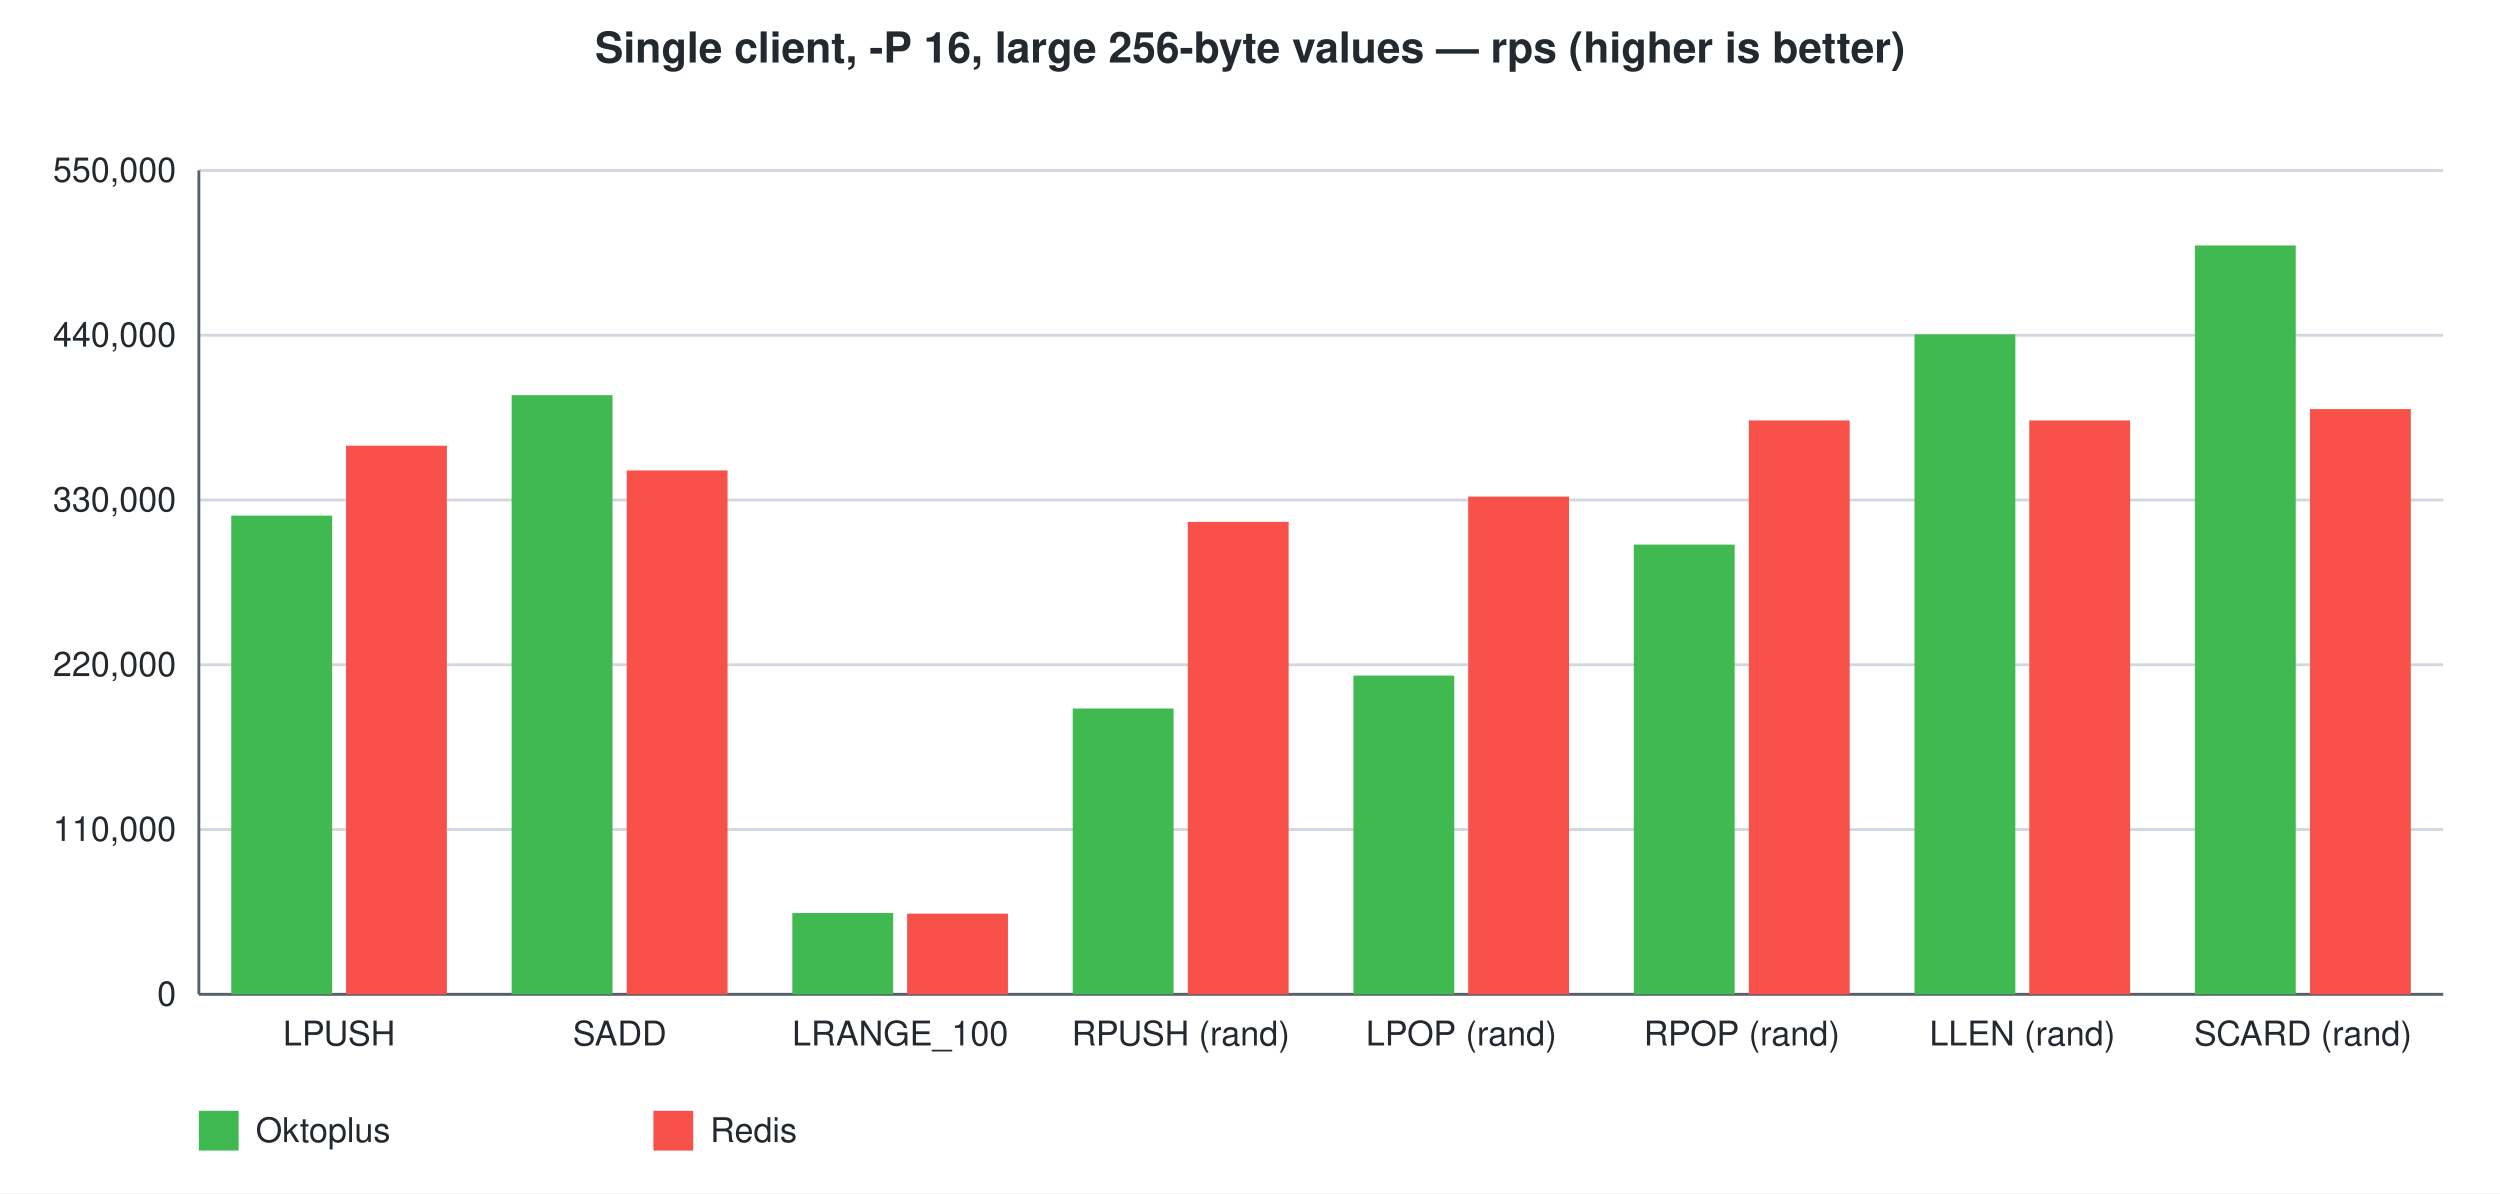
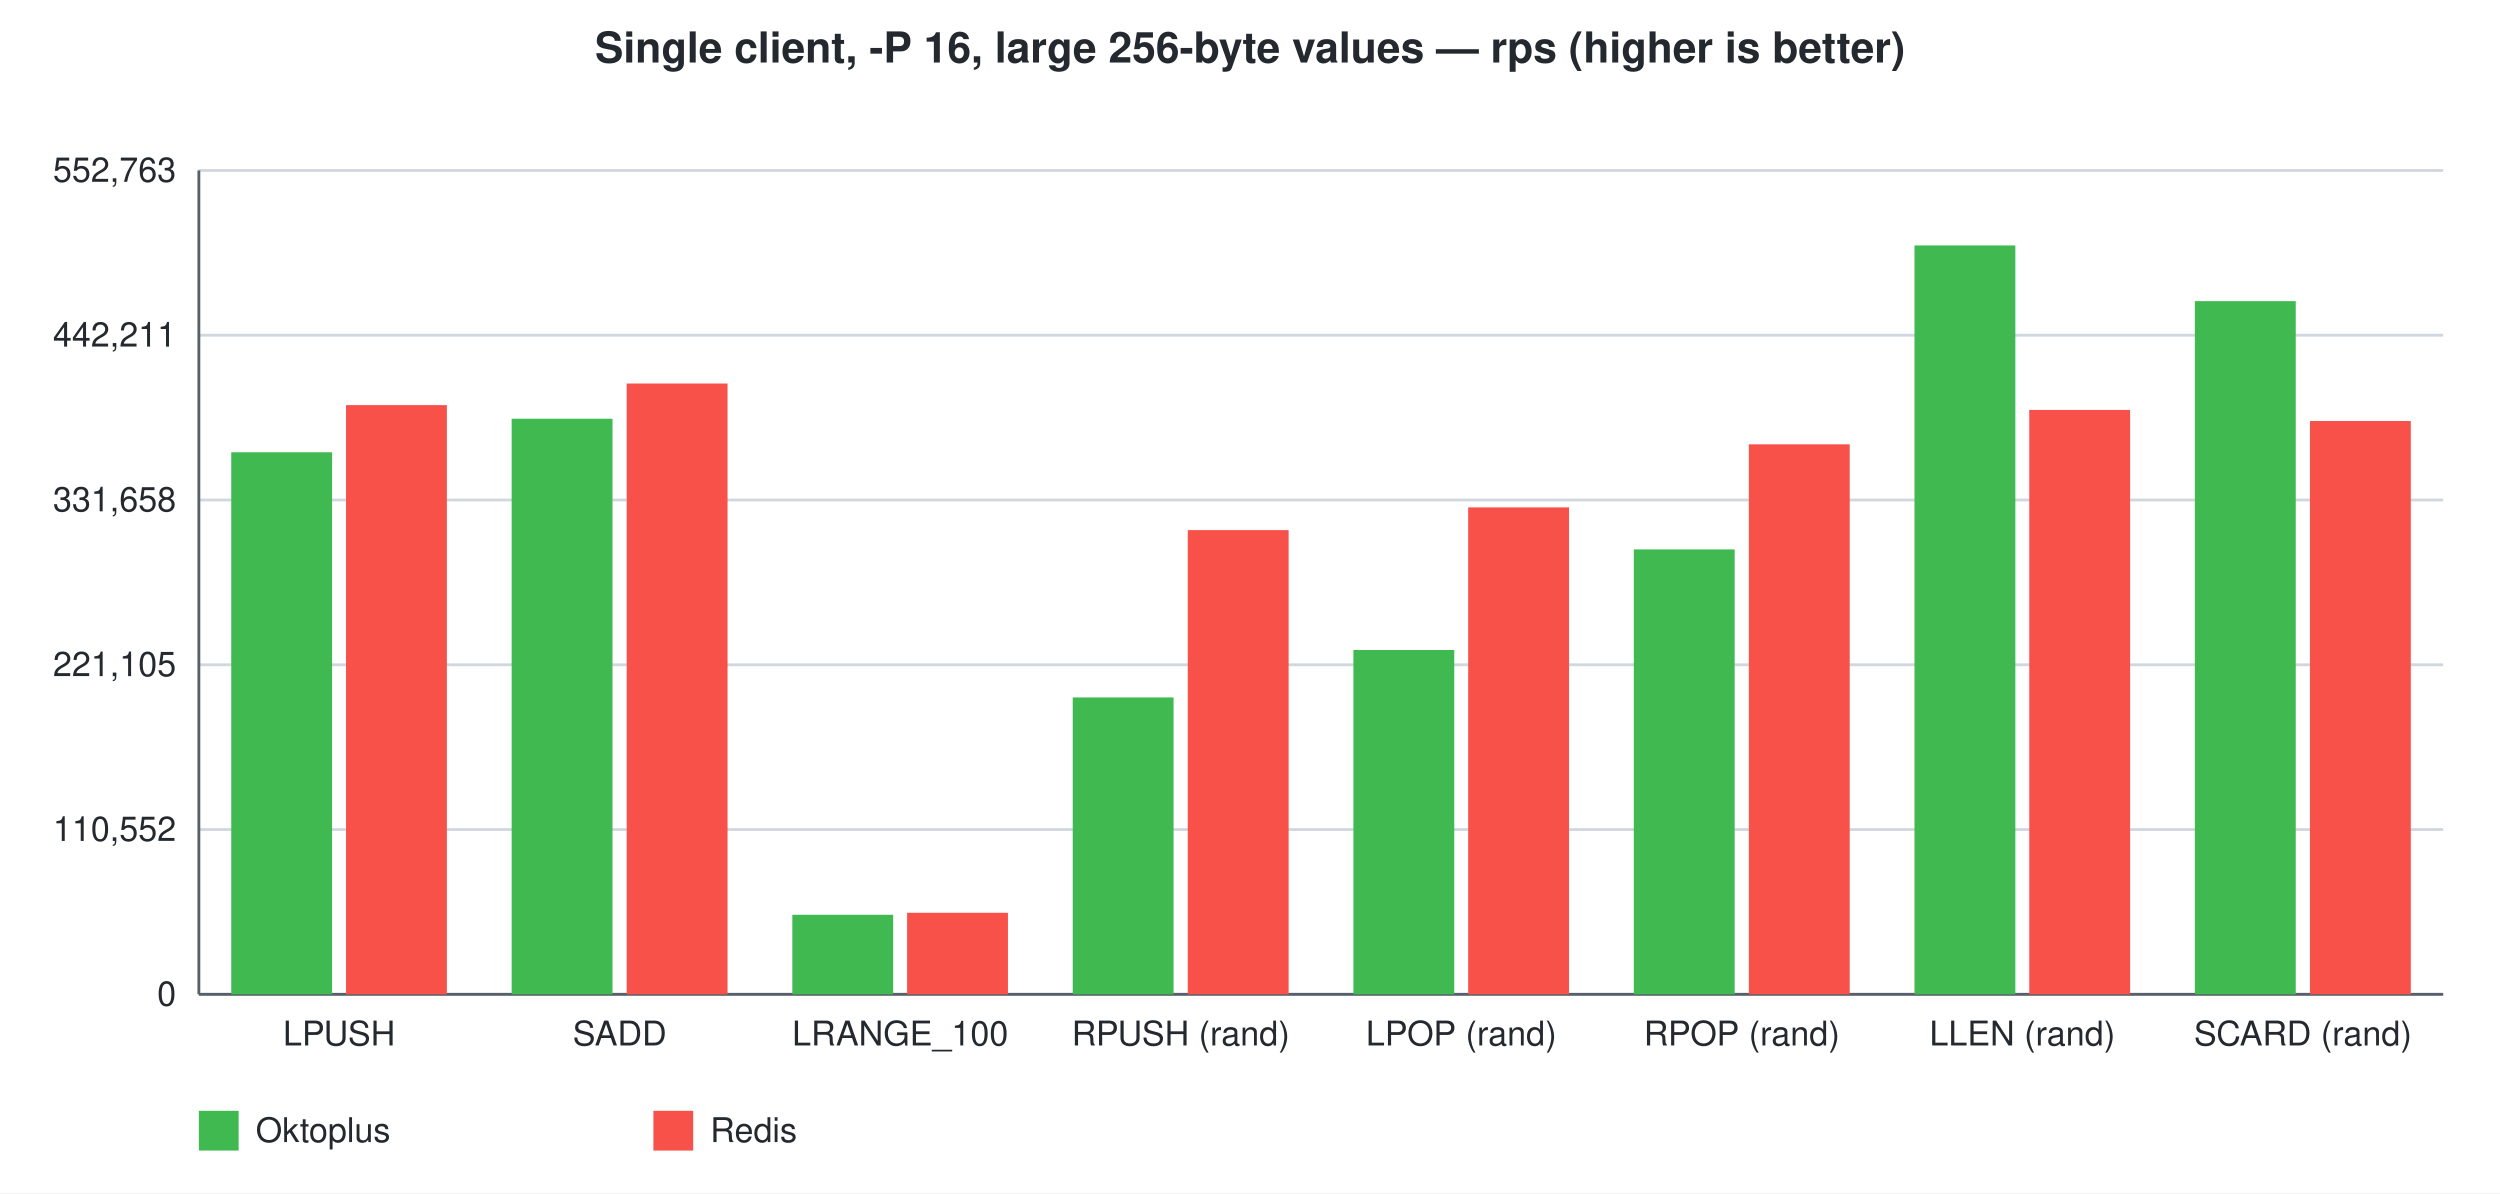
<svg xmlns="http://www.w3.org/2000/svg" width="880" height="420" viewBox="0 0 880 420" font-family="-apple-system, Segoe UI, Helvetica, Arial, sans-serif" font-size="12">
  <rect width="880" height="420" fill="#ffffff" />
  <text x="440.0" y="22" text-anchor="middle" fill="#24292f" font-size="15" font-weight="600">Single client, -P 16, large 256-byte values — rps (higher is better)</text>
  <line x1="70" y1="350.0" x2="860" y2="350.0" stroke="#d0d7de" stroke-width="1" />
  <text x="62" y="354.0" text-anchor="end" fill="#24292f">0</text>
  <line x1="70" y1="292.0" x2="860" y2="292.0" stroke="#d0d7de" stroke-width="1" />
-   <text x="62" y="296.0" text-anchor="end" fill="#24292f">110,000</text>
+   <text x="62" y="296.0" text-anchor="end" fill="#24292f">110,552</text>
  <line x1="70" y1="234.0" x2="860" y2="234.0" stroke="#d0d7de" stroke-width="1" />
-   <text x="62" y="238.0" text-anchor="end" fill="#24292f">220,000</text>
+   <text x="62" y="238.0" text-anchor="end" fill="#24292f">221,105</text>
  <line x1="70" y1="176.0" x2="860" y2="176.0" stroke="#d0d7de" stroke-width="1" />
-   <text x="62" y="180.0" text-anchor="end" fill="#24292f">330,000</text>
+   <text x="62" y="180.0" text-anchor="end" fill="#24292f">331,658</text>
  <line x1="70" y1="118.0" x2="860" y2="118.0" stroke="#d0d7de" stroke-width="1" />
-   <text x="62" y="122.0" text-anchor="end" fill="#24292f">440,000</text>
+   <text x="62" y="122.0" text-anchor="end" fill="#24292f">442,211</text>
  <line x1="70" y1="60.0" x2="860" y2="60.0" stroke="#d0d7de" stroke-width="1" />
-   <text x="62" y="64.0" text-anchor="end" fill="#24292f">550,000</text>
+   <text x="62" y="64.0" text-anchor="end" fill="#24292f">552,763</text>
  <line x1="70" y1="60" x2="70" y2="350" stroke="#57606a" stroke-width="1" />
  <line x1="70" y1="350" x2="860" y2="350" stroke="#57606a" stroke-width="1" />
  <text x="119.375" y="368" text-anchor="middle" fill="#24292f">LPUSH</text>
-   <rect x="81.4" y="181.5" width="35.5" height="168.5" fill="#3fb950" />
-   <rect x="121.8" y="156.9" width="35.5" height="193.1" fill="#f85149" />
+   <rect x="81.4" y="159.2" width="35.5" height="190.8" fill="#3fb950" />
+   <rect x="121.8" y="142.6" width="35.5" height="207.4" fill="#f85149" />
  <text x="218.125" y="368" text-anchor="middle" fill="#24292f">SADD</text>
-   <rect x="180.1" y="139.1" width="35.5" height="210.9" fill="#3fb950" />
-   <rect x="220.6" y="165.6" width="35.5" height="184.4" fill="#f85149" />
+   <rect x="180.1" y="147.4" width="35.5" height="202.6" fill="#3fb950" />
+   <rect x="220.6" y="135.0" width="35.5" height="215.0" fill="#f85149" />
  <text x="316.875" y="368" text-anchor="middle" fill="#24292f">LRANGE_100</text>
-   <rect x="278.9" y="321.4" width="35.5" height="28.6" fill="#3fb950" />
-   <rect x="319.3" y="321.6" width="35.5" height="28.4" fill="#f85149" />
+   <rect x="278.9" y="322.0" width="35.5" height="28.0" fill="#3fb950" />
+   <rect x="319.3" y="321.3" width="35.5" height="28.7" fill="#f85149" />
  <text x="415.625" y="368" text-anchor="middle" fill="#24292f">RPUSH (rand)</text>
-   <rect x="377.6" y="249.4" width="35.5" height="100.6" fill="#3fb950" />
-   <rect x="418.1" y="183.7" width="35.5" height="166.3" fill="#f85149" />
+   <rect x="377.6" y="245.5" width="35.5" height="104.5" fill="#3fb950" />
+   <rect x="418.1" y="186.6" width="35.5" height="163.4" fill="#f85149" />
  <text x="514.375" y="368" text-anchor="middle" fill="#24292f">LPOP (rand)</text>
-   <rect x="476.4" y="237.8" width="35.5" height="112.2" fill="#3fb950" />
-   <rect x="516.8" y="174.8" width="35.5" height="175.2" fill="#f85149" />
+   <rect x="476.4" y="228.8" width="35.5" height="121.2" fill="#3fb950" />
+   <rect x="516.8" y="178.6" width="35.5" height="171.4" fill="#f85149" />
  <text x="613.125" y="368" text-anchor="middle" fill="#24292f">RPOP (rand)</text>
-   <rect x="575.1" y="191.7" width="35.5" height="158.3" fill="#3fb950" />
-   <rect x="615.6" y="148.0" width="35.5" height="202.0" fill="#f85149" />
+   <rect x="575.1" y="193.4" width="35.5" height="156.6" fill="#3fb950" />
+   <rect x="615.6" y="156.4" width="35.5" height="193.6" fill="#f85149" />
  <text x="711.875" y="368" text-anchor="middle" fill="#24292f">LLEN (rand)</text>
-   <rect x="673.9" y="117.7" width="35.5" height="232.3" fill="#3fb950" />
-   <rect x="714.3" y="148.0" width="35.5" height="202.0" fill="#f85149" />
+   <rect x="673.9" y="86.4" width="35.5" height="263.6" fill="#3fb950" />
+   <rect x="714.3" y="144.3" width="35.5" height="205.7" fill="#f85149" />
  <text x="810.625" y="368" text-anchor="middle" fill="#24292f">SCARD (rand)</text>
-   <rect x="772.6" y="86.4" width="35.5" height="263.6" fill="#3fb950" />
-   <rect x="813.1" y="144.0" width="35.5" height="206.0" fill="#f85149" />
+   <rect x="772.6" y="106.0" width="35.5" height="244.0" fill="#3fb950" />
+   <rect x="813.1" y="148.2" width="35.5" height="201.8" fill="#f85149" />
  <rect x="70" y="391" width="14" height="14" fill="#3fb950" />
  <text x="90" y="402" fill="#24292f">Oktoplus</text>
  <rect x="230" y="391" width="14" height="14" fill="#f85149" />
  <text x="250" y="402" fill="#24292f">Redis</text>
</svg>
